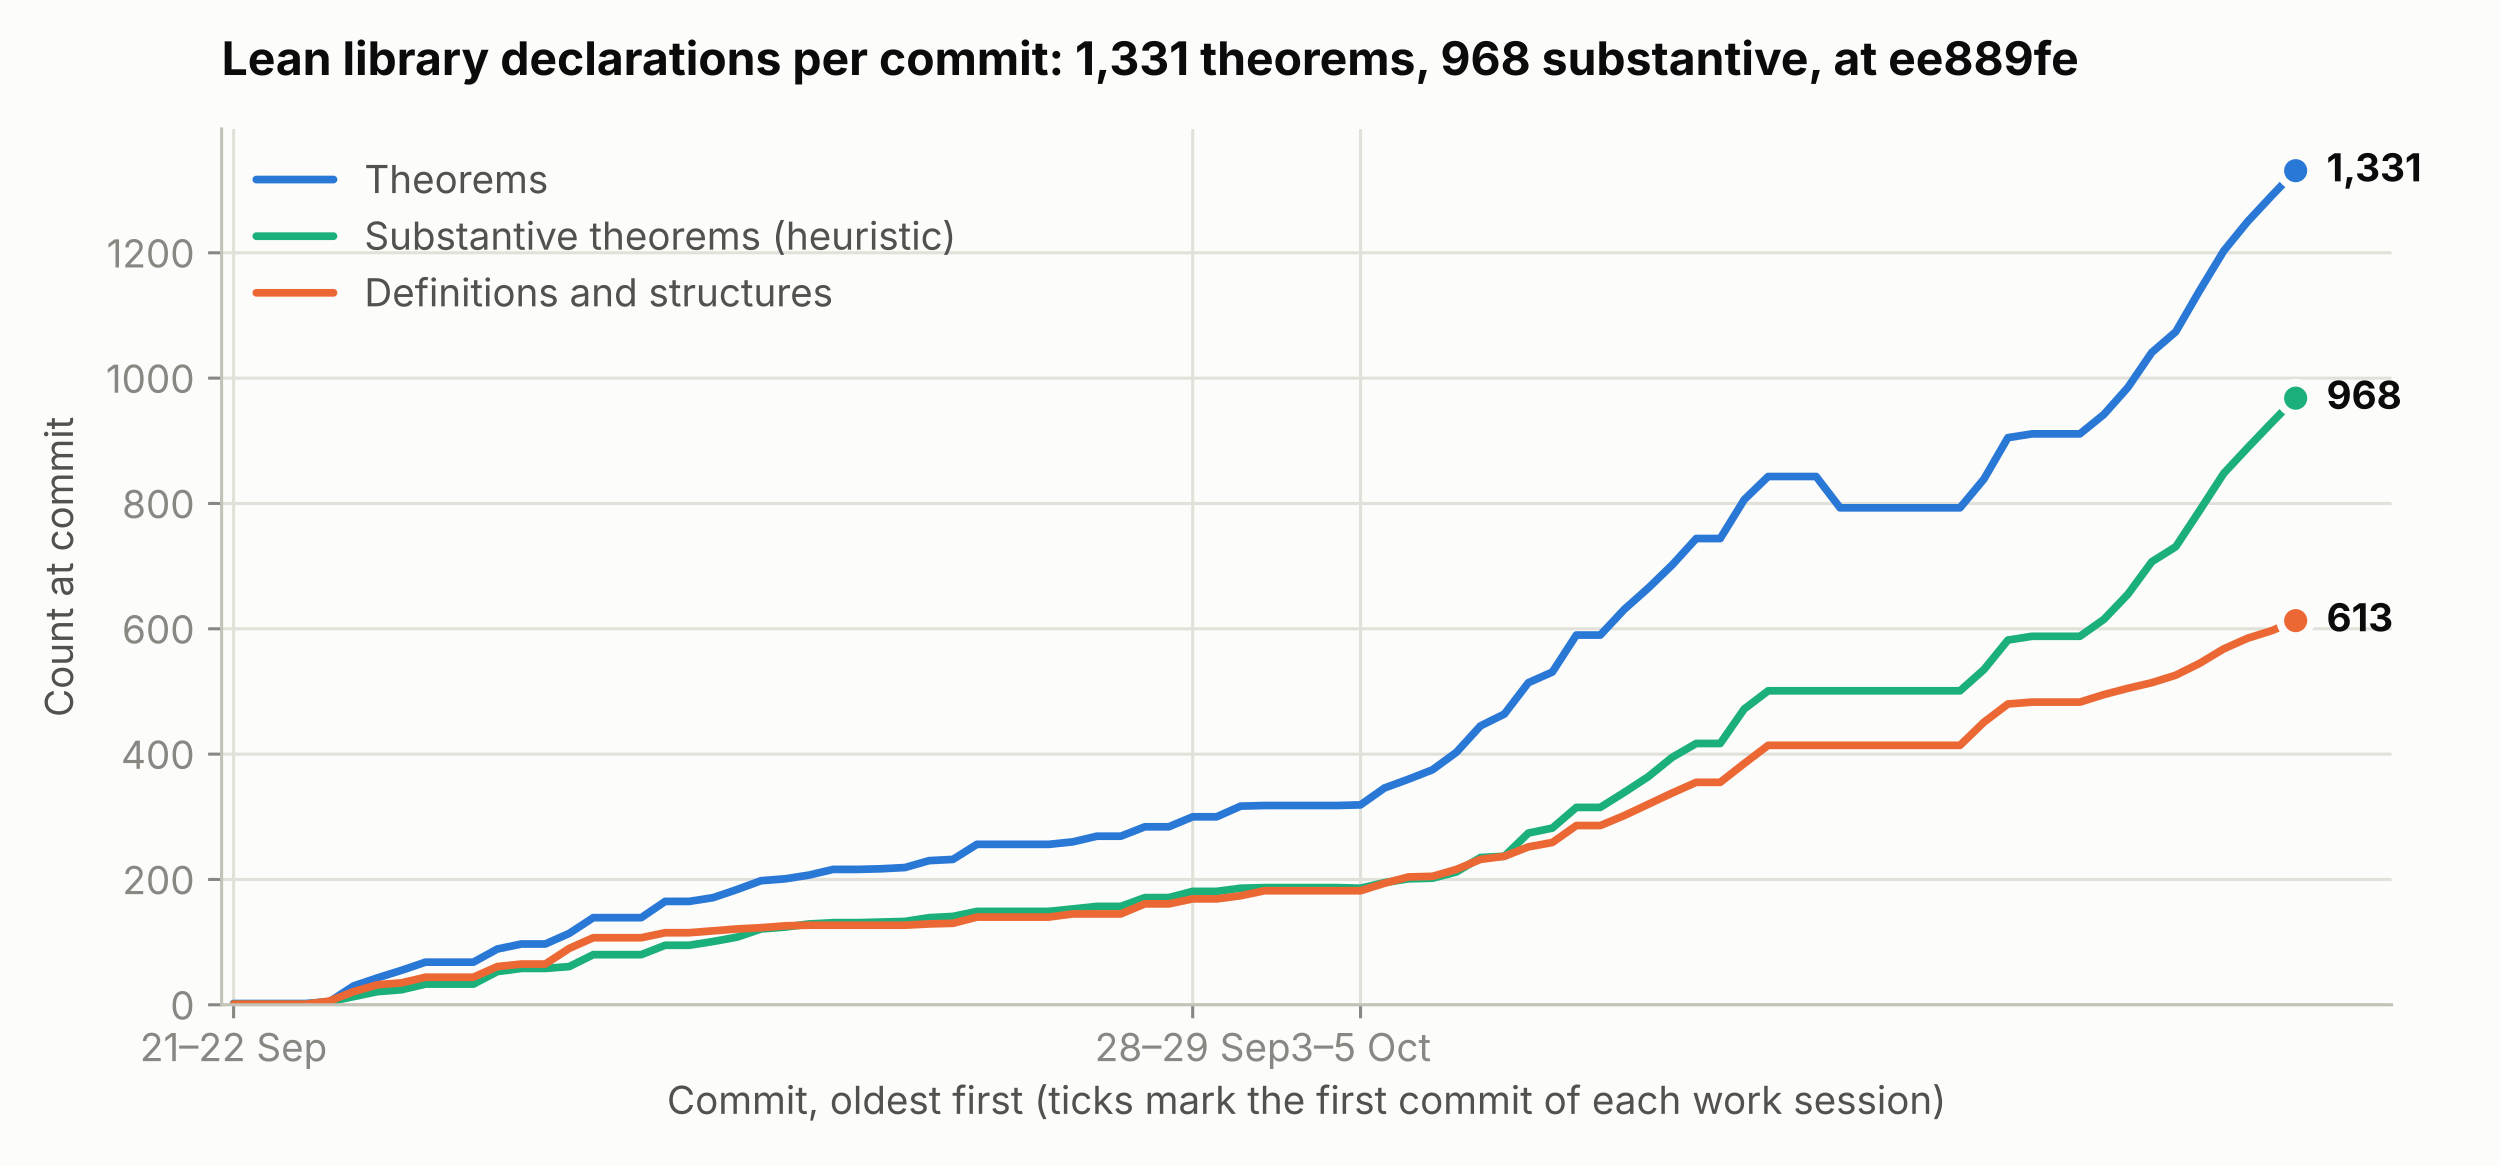
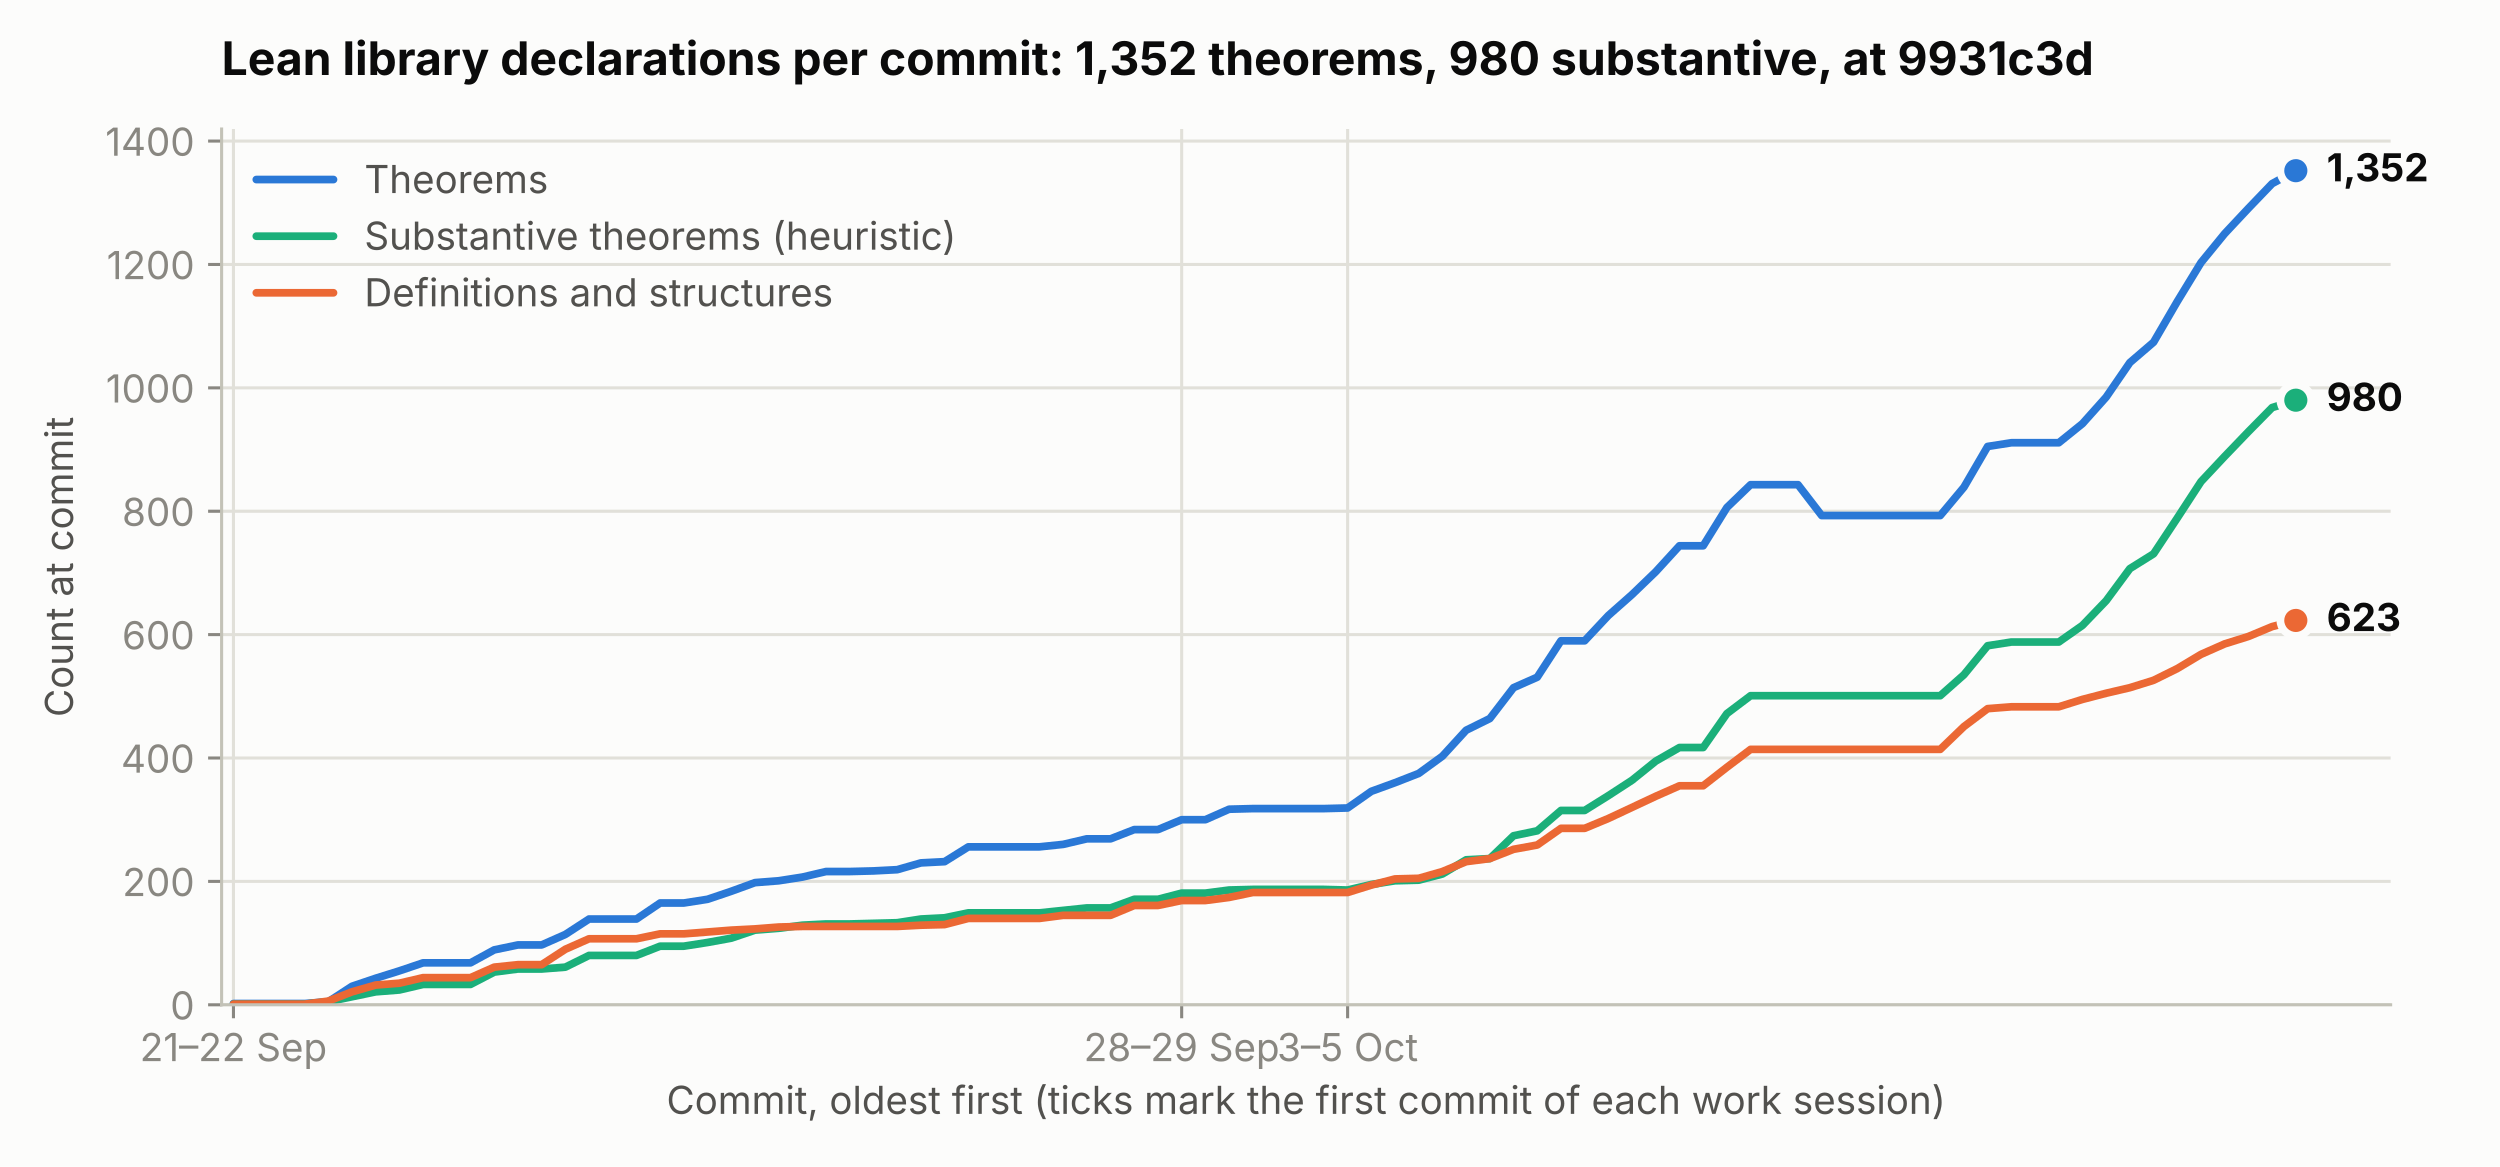
<svg xmlns="http://www.w3.org/2000/svg" xmlns:xlink="http://www.w3.org/1999/xlink" width="648pt" height="302.4pt" viewBox="0 0 648 302.4" version="1.1">
  <defs>
    <style type="text/css">*{stroke-linejoin: round; stroke-linecap: butt}</style>
  </defs>
  <g id="figure_1">
    <g id="patch_1">
      <path d="M 0 302.4 L 648 302.4 L 648 0 L 0 0 z " style="fill: #fcfcfb" />
    </g>
    <g id="axes_1">
      <g id="patch_2">
-         <path d="M 57.44 260.44 L 619.897 260.44 L 619.897 33.44 L 57.44 33.44 z " style="fill: #fcfcfb" />
+         <path d="M 57.44 260.44 L 619.654 260.44 L 619.654 33.44 L 57.44 33.44 z " style="fill: #fcfcfb" />
      </g>
      <g id="matplotlib.axis_1">
        <g id="xtick_1">
          <g id="line2d_1">
-             <path d="M 60.547 260.44 L 60.547 33.44 " clip-path="url(#p16db79e309)" style="fill: none; stroke: #e1e0d9; stroke-width: 0.8; stroke-linecap: square" />
+             <path d="M 60.512 260.44 L 60.512 33.44 " clip-path="url(#p2496b7da40)" style="fill: none; stroke: #e1e0d9; stroke-width: 0.8; stroke-linecap: square" />
          </g>
          <g id="line2d_2">
            <defs>
              <path id="m02e6627c96" d="M 0 0 L 0 3.5 " style="stroke: #898781; stroke-width: 0.8" />
            </defs>
            <g>
-               <use xlink:href="#m02e6627c96" x="60.547" y="260.44" style="fill: #898781; stroke: #898781; stroke-width: 0.8" />
+               <use xlink:href="#m02e6627c96" x="60.512" y="260.44" style="fill: #898781; stroke: #898781; stroke-width: 0.8" />
            </g>
          </g>
          <g id="text_1">
-             <text style="font-size: 10px; font-family: 'Inter', 'Helvetica Neue', 'Arial', 'DejaVu Sans', sans-serif; text-anchor: middle; fill: #898781" x="60.547" y="275.038" transform="rotate(-0 60.54749 275.0384)">21–22 Sep</text>
+             <text style="font-size: 10px; font-family: 'Inter', 'Helvetica Neue', 'Arial', 'DejaVu Sans', sans-serif; text-anchor: middle; fill: #898781" x="60.512" y="275.038" transform="rotate(-0 60.51221 275.0384)">21–22 Sep</text>
          </g>
        </g>
        <g id="xtick_2">
          <g id="line2d_3">
-             <path d="M 309.147 260.44 L 309.147 33.44 " clip-path="url(#p16db79e309)" style="fill: none; stroke: #e1e0d9; stroke-width: 0.8; stroke-linecap: square" />
+             <path d="M 306.289 260.44 L 306.289 33.44 " clip-path="url(#p2496b7da40)" style="fill: none; stroke: #e1e0d9; stroke-width: 0.8; stroke-linecap: square" />
          </g>
          <g id="line2d_4">
            <g>
-               <use xlink:href="#m02e6627c96" x="309.147" y="260.44" style="fill: #898781; stroke: #898781; stroke-width: 0.8" />
+               <use xlink:href="#m02e6627c96" x="306.289" y="260.44" style="fill: #898781; stroke: #898781; stroke-width: 0.8" />
            </g>
          </g>
          <g id="text_2">
-             <text style="font-size: 10px; font-family: 'Inter', 'Helvetica Neue', 'Arial', 'DejaVu Sans', sans-serif; text-anchor: middle; fill: #898781" x="309.147" y="275.038" transform="rotate(-0 309.1471 275.0384)">28–29 Sep</text>
+             <text style="font-size: 10px; font-family: 'Inter', 'Helvetica Neue', 'Arial', 'DejaVu Sans', sans-serif; text-anchor: middle; fill: #898781" x="306.289" y="275.038" transform="rotate(-0 306.2889 275.0384)">28–29 Sep</text>
          </g>
        </g>
        <g id="xtick_3">
          <g id="line2d_5">
-             <path d="M 352.652 260.44 L 352.652 33.44 " clip-path="url(#p16db79e309)" style="fill: none; stroke: #e1e0d9; stroke-width: 0.8; stroke-linecap: square" />
+             <path d="M 349.3 260.44 L 349.3 33.44 " clip-path="url(#p2496b7da40)" style="fill: none; stroke: #e1e0d9; stroke-width: 0.8; stroke-linecap: square" />
          </g>
          <g id="line2d_6">
            <g>
-               <use xlink:href="#m02e6627c96" x="352.652" y="260.44" style="fill: #898781; stroke: #898781; stroke-width: 0.8" />
+               <use xlink:href="#m02e6627c96" x="349.3" y="260.44" style="fill: #898781; stroke: #898781; stroke-width: 0.8" />
            </g>
          </g>
          <g id="text_3">
-             <text style="font-size: 10px; font-family: 'Inter', 'Helvetica Neue', 'Arial', 'DejaVu Sans', sans-serif; text-anchor: middle; fill: #898781" x="352.652" y="275.038" transform="rotate(-0 352.6521 275.0384)">3–5 Oct</text>
+             <text style="font-size: 10px; font-family: 'Inter', 'Helvetica Neue', 'Arial', 'DejaVu Sans', sans-serif; text-anchor: middle; fill: #898781" x="349.3" y="275.038" transform="rotate(-0 349.2998 275.0384)">3–5 Oct</text>
          </g>
        </g>
        <g id="text_4">
-           <text style="font-size: 10px; font-family: 'Inter', 'Helvetica Neue', 'Arial', 'DejaVu Sans', sans-serif; text-anchor: middle; fill: #52514e" x="338.668" y="288.717" transform="rotate(-0 338.6683 288.7166)">Commit, oldest first (ticks mark the first commit of each work session)</text>
+           <text style="font-size: 10px; font-family: 'Inter', 'Helvetica Neue', 'Arial', 'DejaVu Sans', sans-serif; text-anchor: middle; fill: #52514e" x="338.547" y="288.717" transform="rotate(-0 338.547 288.7166)">Commit, oldest first (ticks mark the first commit of each work session)</text>
        </g>
      </g>
      <g id="matplotlib.axis_2">
        <g id="ytick_1">
          <g id="line2d_7">
-             <path d="M 57.44 260.44 L 619.897 260.44 " clip-path="url(#p16db79e309)" style="fill: none; stroke: #e1e0d9; stroke-width: 0.8; stroke-linecap: square" />
+             <path d="M 57.44 260.44 L 619.654 260.44 " clip-path="url(#p2496b7da40)" style="fill: none; stroke: #e1e0d9; stroke-width: 0.8; stroke-linecap: square" />
          </g>
          <g id="line2d_8">
            <defs>
              <path id="mba09e6026b" d="M 0 0 L -3.5 0 " style="stroke: #898781; stroke-width: 0.8" />
            </defs>
            <g>
              <use xlink:href="#mba09e6026b" x="57.44" y="260.44" style="fill: #898781; stroke: #898781; stroke-width: 0.8" />
            </g>
          </g>
          <g id="text_5">
            <text style="font-size: 10px; font-family: 'Inter', 'Helvetica Neue', 'Arial', 'DejaVu Sans', sans-serif; text-anchor: end; fill: #898781" x="50.44" y="264.239" transform="rotate(-0 50.44 264.2392)">0</text>
          </g>
        </g>
        <g id="ytick_2">
          <g id="line2d_9">
-             <path d="M 57.44 227.953 L 619.897 227.953 " clip-path="url(#p16db79e309)" style="fill: none; stroke: #e1e0d9; stroke-width: 0.8; stroke-linecap: square" />
+             <path d="M 57.44 228.458 L 619.654 228.458 " clip-path="url(#p2496b7da40)" style="fill: none; stroke: #e1e0d9; stroke-width: 0.8; stroke-linecap: square" />
          </g>
          <g id="line2d_10">
            <g>
-               <use xlink:href="#mba09e6026b" x="57.44" y="227.953" style="fill: #898781; stroke: #898781; stroke-width: 0.8" />
+               <use xlink:href="#mba09e6026b" x="57.44" y="228.458" style="fill: #898781; stroke: #898781; stroke-width: 0.8" />
            </g>
          </g>
          <g id="text_6">
-             <text style="font-size: 10px; font-family: 'Inter', 'Helvetica Neue', 'Arial', 'DejaVu Sans', sans-serif; text-anchor: end; fill: #898781" x="50.44" y="231.753" transform="rotate(-0 50.44 231.7526)">200</text>
+             <text style="font-size: 10px; font-family: 'Inter', 'Helvetica Neue', 'Arial', 'DejaVu Sans', sans-serif; text-anchor: end; fill: #898781" x="50.44" y="232.257" transform="rotate(-0 50.44 232.2573)">200</text>
          </g>
        </g>
        <g id="ytick_3">
          <g id="line2d_11">
-             <path d="M 57.44 195.467 L 619.897 195.467 " clip-path="url(#p16db79e309)" style="fill: none; stroke: #e1e0d9; stroke-width: 0.8; stroke-linecap: square" />
+             <path d="M 57.44 196.476 L 619.654 196.476 " clip-path="url(#p2496b7da40)" style="fill: none; stroke: #e1e0d9; stroke-width: 0.8; stroke-linecap: square" />
          </g>
          <g id="line2d_12">
            <g>
-               <use xlink:href="#mba09e6026b" x="57.44" y="195.467" style="fill: #898781; stroke: #898781; stroke-width: 0.8" />
+               <use xlink:href="#mba09e6026b" x="57.44" y="196.476" style="fill: #898781; stroke: #898781; stroke-width: 0.8" />
            </g>
          </g>
          <g id="text_7">
-             <text style="font-size: 10px; font-family: 'Inter', 'Helvetica Neue', 'Arial', 'DejaVu Sans', sans-serif; text-anchor: end; fill: #898781" x="50.44" y="199.266" transform="rotate(-0 50.44 199.2661)">400</text>
+             <text style="font-size: 10px; font-family: 'Inter', 'Helvetica Neue', 'Arial', 'DejaVu Sans', sans-serif; text-anchor: end; fill: #898781" x="50.44" y="200.275" transform="rotate(-0 50.44 200.2753)">400</text>
          </g>
        </g>
        <g id="ytick_4">
          <g id="line2d_13">
-             <path d="M 57.44 162.98 L 619.897 162.98 " clip-path="url(#p16db79e309)" style="fill: none; stroke: #e1e0d9; stroke-width: 0.8; stroke-linecap: square" />
+             <path d="M 57.44 164.494 L 619.654 164.494 " clip-path="url(#p2496b7da40)" style="fill: none; stroke: #e1e0d9; stroke-width: 0.8; stroke-linecap: square" />
          </g>
          <g id="line2d_14">
            <g>
-               <use xlink:href="#mba09e6026b" x="57.44" y="162.98" style="fill: #898781; stroke: #898781; stroke-width: 0.8" />
+               <use xlink:href="#mba09e6026b" x="57.44" y="164.494" style="fill: #898781; stroke: #898781; stroke-width: 0.8" />
            </g>
          </g>
          <g id="text_8">
-             <text style="font-size: 10px; font-family: 'Inter', 'Helvetica Neue', 'Arial', 'DejaVu Sans', sans-serif; text-anchor: end; fill: #898781" x="50.44" y="166.779" transform="rotate(-0 50.44 166.7795)">600</text>
+             <text style="font-size: 10px; font-family: 'Inter', 'Helvetica Neue', 'Arial', 'DejaVu Sans', sans-serif; text-anchor: end; fill: #898781" x="50.44" y="168.293" transform="rotate(-0 50.44 168.2933)">600</text>
          </g>
        </g>
        <g id="ytick_5">
          <g id="line2d_15">
-             <path d="M 57.44 130.494 L 619.897 130.494 " clip-path="url(#p16db79e309)" style="fill: none; stroke: #e1e0d9; stroke-width: 0.8; stroke-linecap: square" />
+             <path d="M 57.44 132.512 L 619.654 132.512 " clip-path="url(#p2496b7da40)" style="fill: none; stroke: #e1e0d9; stroke-width: 0.8; stroke-linecap: square" />
          </g>
          <g id="line2d_16">
            <g>
-               <use xlink:href="#mba09e6026b" x="57.44" y="130.494" style="fill: #898781; stroke: #898781; stroke-width: 0.8" />
+               <use xlink:href="#mba09e6026b" x="57.44" y="132.512" style="fill: #898781; stroke: #898781; stroke-width: 0.8" />
            </g>
          </g>
          <g id="text_9">
-             <text style="font-size: 10px; font-family: 'Inter', 'Helvetica Neue', 'Arial', 'DejaVu Sans', sans-serif; text-anchor: end; fill: #898781" x="50.44" y="134.293" transform="rotate(-0 50.44 134.2929)">800</text>
+             <text style="font-size: 10px; font-family: 'Inter', 'Helvetica Neue', 'Arial', 'DejaVu Sans', sans-serif; text-anchor: end; fill: #898781" x="50.44" y="136.311" transform="rotate(-0 50.44 136.3114)">800</text>
          </g>
        </g>
        <g id="ytick_6">
          <g id="line2d_17">
-             <path d="M 57.44 98.007 L 619.897 98.007 " clip-path="url(#p16db79e309)" style="fill: none; stroke: #e1e0d9; stroke-width: 0.8; stroke-linecap: square" />
+             <path d="M 57.44 100.53 L 619.654 100.53 " clip-path="url(#p2496b7da40)" style="fill: none; stroke: #e1e0d9; stroke-width: 0.8; stroke-linecap: square" />
          </g>
          <g id="line2d_18">
            <g>
-               <use xlink:href="#mba09e6026b" x="57.44" y="98.007" style="fill: #898781; stroke: #898781; stroke-width: 0.8" />
+               <use xlink:href="#mba09e6026b" x="57.44" y="100.53" style="fill: #898781; stroke: #898781; stroke-width: 0.8" />
            </g>
          </g>
          <g id="text_10">
-             <text style="font-size: 10px; font-family: 'Inter', 'Helvetica Neue', 'Arial', 'DejaVu Sans', sans-serif; text-anchor: end; fill: #898781" x="50.44" y="101.806" transform="rotate(-0 50.44 101.8063)">1000</text>
+             <text style="font-size: 10px; font-family: 'Inter', 'Helvetica Neue', 'Arial', 'DejaVu Sans', sans-serif; text-anchor: end; fill: #898781" x="50.44" y="104.329" transform="rotate(-0 50.44 104.3294)">1000</text>
          </g>
        </g>
        <g id="ytick_7">
          <g id="line2d_19">
-             <path d="M 57.44 65.521 L 619.897 65.521 " clip-path="url(#p16db79e309)" style="fill: none; stroke: #e1e0d9; stroke-width: 0.8; stroke-linecap: square" />
+             <path d="M 57.44 68.548 L 619.654 68.548 " clip-path="url(#p2496b7da40)" style="fill: none; stroke: #e1e0d9; stroke-width: 0.8; stroke-linecap: square" />
          </g>
          <g id="line2d_20">
            <g>
-               <use xlink:href="#mba09e6026b" x="57.44" y="65.521" style="fill: #898781; stroke: #898781; stroke-width: 0.8" />
+               <use xlink:href="#mba09e6026b" x="57.44" y="68.548" style="fill: #898781; stroke: #898781; stroke-width: 0.8" />
            </g>
          </g>
          <g id="text_11">
-             <text style="font-size: 10px; font-family: 'Inter', 'Helvetica Neue', 'Arial', 'DejaVu Sans', sans-serif; text-anchor: end; fill: #898781" x="50.44" y="69.32" transform="rotate(-0 50.44 69.31972)">1200</text>
-           </g>
-         </g>
-         <g id="text_12">
+             <text style="font-size: 10px; font-family: 'Inter', 'Helvetica Neue', 'Arial', 'DejaVu Sans', sans-serif; text-anchor: end; fill: #898781" x="50.44" y="72.347" transform="rotate(-0 50.44 72.34742)">1200</text>
+           </g>
+         </g>
+         <g id="ytick_8">
+           <g id="line2d_21">
+             <path d="M 57.44 36.566 L 619.654 36.566 " clip-path="url(#p2496b7da40)" style="fill: none; stroke: #e1e0d9; stroke-width: 0.8; stroke-linecap: square" />
+           </g>
+           <g id="line2d_22">
+             <g>
+               <use xlink:href="#mba09e6026b" x="57.44" y="36.566" style="fill: #898781; stroke: #898781; stroke-width: 0.8" />
+             </g>
+           </g>
+           <g id="text_12">
+             <text style="font-size: 10px; font-family: 'Inter', 'Helvetica Neue', 'Arial', 'DejaVu Sans', sans-serif; text-anchor: end; fill: #898781" x="50.44" y="40.365" transform="rotate(-0 50.44 40.36546)">1400</text>
+           </g>
+         </g>
+         <g id="text_13">
          <text style="font-size: 10px; font-family: 'Inter', 'Helvetica Neue', 'Arial', 'DejaVu Sans', sans-serif; text-anchor: middle; fill: #52514e" x="18.91" y="146.94" transform="rotate(-90 18.91031 146.94)">Count at commit</text>
        </g>
      </g>
-       <g id="line2d_21">
-         <path d="M 60.547 260.115 L 66.762 260.115 L 72.977 260.115 L 79.192 260.115 L 85.407 259.628 L 91.622 255.567 L 97.837 253.455 L 104.052 251.506 L 110.267 249.395 L 116.482 249.395 L 122.697 249.395 L 128.912 245.983 L 135.127 244.684 L 141.342 244.684 L 147.557 241.923 L 153.772 237.862 L 159.987 237.862 L 166.202 237.862 L 172.417 233.639 L 178.632 233.639 L 184.847 232.664 L 191.062 230.552 L 197.277 228.278 L 203.492 227.791 L 209.707 226.816 L 215.922 225.354 L 222.137 225.354 L 228.352 225.192 L 234.567 224.867 L 240.782 223.08 L 246.997 222.756 L 253.212 218.857 L 259.427 218.857 L 265.642 218.857 L 271.857 218.857 L 278.072 218.207 L 284.287 216.746 L 290.502 216.746 L 296.717 214.309 L 302.932 214.309 L 309.147 211.71 L 315.362 211.71 L 321.577 208.949 L 327.792 208.786 L 334.007 208.786 L 340.222 208.786 L 346.437 208.786 L 352.652 208.624 L 358.867 204.238 L 365.082 201.964 L 371.297 199.528 L 377.512 194.98 L 383.727 188.157 L 389.942 185.071 L 396.157 176.949 L 402.372 174.188 L 408.587 164.605 L 414.802 164.605 L 421.017 157.945 L 427.232 152.422 L 433.447 146.412 L 439.662 139.59 L 445.877 139.59 L 452.092 129.519 L 458.307 123.509 L 464.522 123.509 L 470.737 123.509 L 476.952 131.631 L 483.167 131.631 L 489.382 131.631 L 495.597 131.631 L 501.812 131.631 L 508.027 131.631 L 514.242 124.159 L 520.457 113.438 L 526.672 112.464 L 532.887 112.464 L 539.102 112.464 L 545.317 107.428 L 551.532 100.444 L 557.747 91.347 L 563.962 85.987 L 570.177 75.266 L 576.392 65.033 L 582.607 57.399 L 588.822 50.739 L 595.037 44.242 " clip-path="url(#p16db79e309)" style="fill: none; stroke: #2a78d6; stroke-width: 2; stroke-linecap: round" />
-       </g>
-       <g id="line2d_22">
+       <g id="line2d_23">
+         <path d="M 60.512 260.12 L 66.657 260.12 L 72.801 260.12 L 78.945 260.12 L 85.09 259.64 L 91.234 255.643 L 97.379 253.564 L 103.523 251.645 L 109.668 249.566 L 115.812 249.566 L 121.956 249.566 L 128.101 246.208 L 134.245 244.929 L 140.39 244.929 L 146.534 242.21 L 152.678 238.213 L 158.823 238.213 L 164.967 238.213 L 171.112 234.055 L 177.256 234.055 L 183.401 233.095 L 189.545 231.017 L 195.689 228.778 L 201.834 228.298 L 207.978 227.339 L 214.123 225.899 L 220.267 225.899 L 226.411 225.74 L 232.556 225.42 L 238.7 223.661 L 244.845 223.341 L 250.989 219.503 L 257.134 219.503 L 263.278 219.503 L 269.422 219.503 L 275.567 218.863 L 281.711 217.424 L 287.856 217.424 L 294 215.026 L 300.144 215.026 L 306.289 212.467 L 312.433 212.467 L 318.578 209.749 L 324.722 209.589 L 330.867 209.589 L 337.011 209.589 L 343.155 209.589 L 349.3 209.429 L 355.444 205.111 L 361.589 202.872 L 367.733 200.474 L 373.877 195.996 L 380.022 189.28 L 386.166 186.242 L 392.311 178.246 L 398.455 175.528 L 404.6 166.093 L 410.744 166.093 L 416.888 159.537 L 423.033 154.1 L 429.177 148.183 L 435.322 141.467 L 441.466 141.467 L 447.61 131.553 L 453.755 125.636 L 459.899 125.636 L 466.044 125.636 L 472.188 133.632 L 478.333 133.632 L 484.477 133.632 L 490.621 133.632 L 496.766 133.632 L 502.91 133.632 L 509.055 126.276 L 515.199 115.722 L 521.343 114.762 L 527.488 114.762 L 533.632 114.762 L 539.777 109.805 L 545.921 102.929 L 552.066 93.974 L 558.21 88.697 L 564.354 78.143 L 570.499 68.068 L 576.643 60.553 L 582.788 53.996 L 588.932 47.6 L 595.076 44.242 " clip-path="url(#p2496b7da40)" style="fill: none; stroke: #2a78d6; stroke-width: 2; stroke-linecap: round" />
+       </g>
+       <g id="line2d_24">
        <defs>
          <path id="m0a6db412ab" d="M 0 4 C 1.061 4 2.078 3.579 2.828 2.828 C 3.579 2.078 4 1.061 4 0 C 4 -1.061 3.579 -2.078 2.828 -2.828 C 2.078 -3.579 1.061 -4 0 -4 C -1.061 -4 -2.078 -3.579 -2.828 -2.828 C -3.579 -2.078 -4 -1.061 -4 0 C -4 1.061 -3.579 2.078 -2.828 2.828 C -2.078 3.579 -1.061 4 0 4 z " style="stroke: #fcfcfb; stroke-width: 2" />
        </defs>
-         <g clip-path="url(#p16db79e309)">
-           <use xlink:href="#m0a6db412ab" x="595.037" y="44.242" style="fill: #2a78d6; stroke: #fcfcfb; stroke-width: 2" />
-         </g>
-       </g>
-       <g id="line2d_23">
-         <path d="M 60.547 260.278 L 66.762 260.278 L 72.977 260.278 L 79.192 260.278 L 85.407 259.628 L 91.622 258.328 L 97.837 257.029 L 104.052 256.542 L 110.267 255.08 L 116.482 255.08 L 122.697 255.08 L 128.912 251.831 L 135.127 251.019 L 141.342 251.019 L 147.557 250.532 L 153.772 247.445 L 159.987 247.445 L 166.202 247.445 L 172.417 245.009 L 178.632 245.009 L 184.847 244.034 L 191.062 242.897 L 197.277 240.786 L 203.492 240.298 L 209.707 239.486 L 215.922 239.161 L 222.137 239.161 L 228.352 238.999 L 234.567 238.836 L 240.782 237.862 L 246.997 237.537 L 253.212 236.237 L 259.427 236.237 L 265.642 236.237 L 271.857 236.237 L 278.072 235.588 L 284.287 234.938 L 290.502 234.938 L 296.717 232.664 L 302.932 232.664 L 309.147 231.04 L 315.362 231.04 L 321.577 230.227 L 327.792 230.065 L 334.007 230.065 L 340.222 230.065 L 346.437 230.065 L 352.652 230.227 L 358.867 228.766 L 365.082 227.791 L 371.297 227.629 L 377.512 226.004 L 383.727 222.268 L 389.942 221.943 L 396.157 215.933 L 402.372 214.634 L 408.587 209.274 L 414.802 209.274 L 421.017 205.375 L 427.232 201.314 L 433.447 196.279 L 439.662 192.705 L 445.877 192.705 L 452.092 183.772 L 458.307 179.061 L 464.522 179.061 L 470.737 179.061 L 476.952 179.061 L 483.167 179.061 L 489.382 179.061 L 495.597 179.061 L 501.812 179.061 L 508.027 179.061 L 514.242 173.538 L 520.457 165.904 L 526.672 164.929 L 532.887 164.929 L 539.102 164.929 L 545.317 160.544 L 551.532 154.046 L 557.747 145.6 L 563.962 141.702 L 570.177 132.28 L 576.392 122.697 L 582.607 116.037 L 588.822 109.54 L 595.037 103.205 " clip-path="url(#p16db79e309)" style="fill: none; stroke: #1baf7a; stroke-width: 2; stroke-linecap: round" />
-       </g>
-       <g id="line2d_24">
+         <g clip-path="url(#p2496b7da40)">
+           <use xlink:href="#m0a6db412ab" x="595.076" y="44.242" style="fill: #2a78d6; stroke: #fcfcfb; stroke-width: 2" />
+         </g>
+       </g>
+       <g id="line2d_25">
+         <path d="M 60.512 260.28 L 66.657 260.28 L 72.801 260.28 L 78.945 260.28 L 85.09 259.64 L 91.234 258.361 L 97.379 257.082 L 103.523 256.602 L 109.668 255.163 L 115.812 255.163 L 121.956 255.163 L 128.101 251.965 L 134.245 251.165 L 140.39 251.165 L 146.534 250.685 L 152.678 247.647 L 158.823 247.647 L 164.967 247.647 L 171.112 245.249 L 177.256 245.249 L 183.401 244.289 L 189.545 243.17 L 195.689 241.091 L 201.834 240.611 L 207.978 239.812 L 214.123 239.492 L 220.267 239.492 L 226.411 239.332 L 232.556 239.172 L 238.7 238.213 L 244.845 237.893 L 250.989 236.613 L 257.134 236.613 L 263.278 236.613 L 269.422 236.613 L 275.567 235.974 L 281.711 235.334 L 287.856 235.334 L 294 233.095 L 300.144 233.095 L 306.289 231.496 L 312.433 231.496 L 318.578 230.697 L 324.722 230.537 L 330.867 230.537 L 337.011 230.537 L 343.155 230.537 L 349.3 230.697 L 355.444 229.258 L 361.589 228.298 L 367.733 228.138 L 373.877 226.539 L 380.022 222.861 L 386.166 222.541 L 392.311 216.625 L 398.455 215.345 L 404.6 210.068 L 410.744 210.068 L 416.888 206.231 L 423.033 202.233 L 429.177 197.276 L 435.322 193.758 L 441.466 193.758 L 447.61 184.963 L 453.755 180.325 L 459.899 180.325 L 466.044 180.325 L 472.188 180.325 L 478.333 180.325 L 484.477 180.325 L 490.621 180.325 L 496.766 180.325 L 502.91 180.325 L 509.055 174.888 L 515.199 167.372 L 521.343 166.413 L 527.488 166.413 L 533.632 166.413 L 539.777 162.095 L 545.921 155.699 L 552.066 147.384 L 558.21 143.546 L 564.354 134.271 L 570.499 124.836 L 576.643 118.28 L 582.788 111.884 L 588.932 105.647 L 595.076 103.728 " clip-path="url(#p2496b7da40)" style="fill: none; stroke: #1baf7a; stroke-width: 2; stroke-linecap: round" />
+       </g>
+       <g id="line2d_26">
        <defs>
          <path id="m3a7581996c" d="M 0 4 C 1.061 4 2.078 3.579 2.828 2.828 C 3.579 2.078 4 1.061 4 0 C 4 -1.061 3.579 -2.078 2.828 -2.828 C 2.078 -3.579 1.061 -4 0 -4 C -1.061 -4 -2.078 -3.579 -2.828 -2.828 C -3.579 -2.078 -4 -1.061 -4 0 C -4 1.061 -3.579 2.078 -2.828 2.828 C -2.078 3.579 -1.061 4 0 4 z " style="stroke: #fcfcfb; stroke-width: 2" />
        </defs>
-         <g clip-path="url(#p16db79e309)">
-           <use xlink:href="#m3a7581996c" x="595.037" y="103.205" style="fill: #1baf7a; stroke: #fcfcfb; stroke-width: 2" />
-         </g>
-       </g>
-       <g id="line2d_25">
-         <path d="M 60.547 260.278 L 66.762 260.278 L 72.977 260.278 L 79.192 260.278 L 85.407 259.465 L 91.622 257.029 L 97.837 255.242 L 104.052 254.755 L 110.267 253.293 L 116.482 253.293 L 122.697 253.293 L 128.912 250.532 L 135.127 249.882 L 141.342 249.882 L 147.557 245.821 L 153.772 243.06 L 159.987 243.06 L 166.202 243.06 L 172.417 241.76 L 178.632 241.76 L 184.847 241.273 L 191.062 240.786 L 197.277 240.461 L 203.492 239.973 L 209.707 239.811 L 215.922 239.811 L 222.137 239.811 L 228.352 239.811 L 234.567 239.811 L 240.782 239.486 L 246.997 239.324 L 253.212 237.699 L 259.427 237.699 L 265.642 237.699 L 271.857 237.699 L 278.072 236.887 L 284.287 236.887 L 290.502 236.887 L 296.717 234.288 L 302.932 234.288 L 309.147 232.989 L 315.362 232.989 L 321.577 232.177 L 327.792 230.877 L 334.007 230.877 L 340.222 230.877 L 346.437 230.877 L 352.652 230.877 L 358.867 228.928 L 365.082 227.304 L 371.297 227.141 L 377.512 225.354 L 383.727 222.756 L 389.942 221.943 L 396.157 219.507 L 402.372 218.37 L 408.587 213.984 L 414.802 213.984 L 421.017 211.385 L 427.232 208.461 L 433.447 205.538 L 439.662 202.776 L 445.877 202.776 L 452.092 197.903 L 458.307 193.193 L 464.522 193.193 L 470.737 193.193 L 476.952 193.193 L 483.167 193.193 L 489.382 193.193 L 495.597 193.193 L 501.812 193.193 L 508.027 193.193 L 514.242 187.183 L 520.457 182.472 L 526.672 181.985 L 532.887 181.985 L 539.102 181.985 L 545.317 180.036 L 551.532 178.411 L 557.747 176.949 L 563.962 175 L 570.177 171.914 L 576.392 168.178 L 582.607 165.417 L 588.822 163.468 L 595.037 160.869 " clip-path="url(#p16db79e309)" style="fill: none; stroke: #eb6834; stroke-width: 2; stroke-linecap: round" />
-       </g>
-       <g id="line2d_26">
+         <g clip-path="url(#p2496b7da40)">
+           <use xlink:href="#m3a7581996c" x="595.076" y="103.728" style="fill: #1baf7a; stroke: #fcfcfb; stroke-width: 2" />
+         </g>
+       </g>
+       <g id="line2d_27">
+         <path d="M 60.512 260.28 L 66.657 260.28 L 72.801 260.28 L 78.945 260.28 L 85.09 259.481 L 91.234 257.082 L 97.379 255.323 L 103.523 254.843 L 109.668 253.404 L 115.812 253.404 L 121.956 253.404 L 128.101 250.685 L 134.245 250.046 L 140.39 250.046 L 146.534 246.048 L 152.678 243.33 L 158.823 243.33 L 164.967 243.33 L 171.112 242.05 L 177.256 242.05 L 183.401 241.571 L 189.545 241.091 L 195.689 240.771 L 201.834 240.291 L 207.978 240.131 L 214.123 240.131 L 220.267 240.131 L 226.411 240.131 L 232.556 240.131 L 238.7 239.812 L 244.845 239.652 L 250.989 238.053 L 257.134 238.053 L 263.278 238.053 L 269.422 238.053 L 275.567 237.253 L 281.711 237.253 L 287.856 237.253 L 294 234.695 L 300.144 234.695 L 306.289 233.415 L 312.433 233.415 L 318.578 232.616 L 324.722 231.336 L 330.867 231.336 L 337.011 231.336 L 343.155 231.336 L 349.3 231.336 L 355.444 229.417 L 361.589 227.818 L 367.733 227.658 L 373.877 225.899 L 380.022 223.341 L 386.166 222.541 L 392.311 220.143 L 398.455 219.023 L 404.6 214.706 L 410.744 214.706 L 416.888 212.147 L 423.033 209.269 L 429.177 206.39 L 435.322 203.672 L 441.466 203.672 L 447.61 198.875 L 453.755 194.237 L 459.899 194.237 L 466.044 194.237 L 472.188 194.237 L 478.333 194.237 L 484.477 194.237 L 490.621 194.237 L 496.766 194.237 L 502.91 194.237 L 509.055 188.321 L 515.199 183.683 L 521.343 183.204 L 527.488 183.204 L 533.632 183.204 L 539.777 181.285 L 545.921 179.686 L 552.066 178.246 L 558.21 176.327 L 564.354 173.289 L 570.499 169.611 L 576.643 166.893 L 582.788 164.974 L 588.932 162.415 L 595.076 160.816 " clip-path="url(#p2496b7da40)" style="fill: none; stroke: #eb6834; stroke-width: 2; stroke-linecap: round" />
+       </g>
+       <g id="line2d_28">
        <defs>
          <path id="mdf5fe9879e" d="M 0 4 C 1.061 4 2.078 3.579 2.828 2.828 C 3.579 2.078 4 1.061 4 0 C 4 -1.061 3.579 -2.078 2.828 -2.828 C 2.078 -3.579 1.061 -4 0 -4 C -1.061 -4 -2.078 -3.579 -2.828 -2.828 C -3.579 -2.078 -4 -1.061 -4 0 C -4 1.061 -3.579 2.078 -2.828 2.828 C -2.078 3.579 -1.061 4 0 4 z " style="stroke: #fcfcfb; stroke-width: 2" />
        </defs>
-         <g clip-path="url(#p16db79e309)">
-           <use xlink:href="#mdf5fe9879e" x="595.037" y="160.869" style="fill: #eb6834; stroke: #fcfcfb; stroke-width: 2" />
+         <g clip-path="url(#p2496b7da40)">
+           <use xlink:href="#mdf5fe9879e" x="595.076" y="160.816" style="fill: #eb6834; stroke: #fcfcfb; stroke-width: 2" />
        </g>
      </g>
      <g id="patch_3">
        <path d="M 57.44 260.44 L 57.44 33.44 " style="fill: none; stroke: #c3c2b7; stroke-width: 0.8; stroke-linejoin: miter; stroke-linecap: square" />
      </g>
      <g id="patch_4">
-         <path d="M 57.44 260.44 L 619.897 260.44 " style="fill: none; stroke: #c3c2b7; stroke-width: 0.8; stroke-linejoin: miter; stroke-linecap: square" />
-       </g>
-       <g id="text_13">
-         <text style="font-weight: 700; font-size: 10px; font-family: 'Inter', 'Helvetica Neue', 'Arial', 'DejaVu Sans', sans-serif; text-anchor: start; fill: #0b0b0b" x="603.037" y="47.001" transform="rotate(-0 603.0367 47.00116)">1,331</text>
+         <path d="M 57.44 260.44 L 619.654 260.44 " style="fill: none; stroke: #c3c2b7; stroke-width: 0.8; stroke-linejoin: miter; stroke-linecap: square" />
      </g>
      <g id="text_14">
-         <text style="font-weight: 700; font-size: 10px; font-family: 'Inter', 'Helvetica Neue', 'Arial', 'DejaVu Sans', sans-serif; text-anchor: start; fill: #0b0b0b" x="603.037" y="105.964" transform="rotate(-0 603.0367 105.9643)">968</text>
+         <text style="font-weight: 700; font-size: 10px; font-family: 'Inter', 'Helvetica Neue', 'Arial', 'DejaVu Sans', sans-serif; text-anchor: start; fill: #0b0b0b" x="603.076" y="47.001" transform="rotate(-0 603.0764 47.00128)">1,352</text>
      </g>
      <g id="text_15">
-         <text style="font-weight: 700; font-size: 10px; font-family: 'Inter', 'Helvetica Neue', 'Arial', 'DejaVu Sans', sans-serif; text-anchor: start; fill: #0b0b0b" x="603.037" y="163.628" transform="rotate(-0 603.0367 163.628)">613</text>
+         <text style="font-weight: 700; font-size: 10px; font-family: 'Inter', 'Helvetica Neue', 'Arial', 'DejaVu Sans', sans-serif; text-anchor: start; fill: #0b0b0b" x="603.076" y="106.488" transform="rotate(-0 603.0764 106.4877)">980</text>
      </g>
      <g id="text_16">
-         <text style="font-weight: 700; font-size: 12px; font-family: 'Inter', 'Helvetica Neue', 'Arial', 'DejaVu Sans', sans-serif; text-anchor: start; fill: #0b0b0b" x="57.44" y="19.44" transform="rotate(-0 57.44 19.44)">Lean library declarations per commit: 1,331 theorems, 968 substantive, at ee889fe</text>
+         <text style="font-weight: 700; font-size: 10px; font-family: 'Inter', 'Helvetica Neue', 'Arial', 'DejaVu Sans', sans-serif; text-anchor: start; fill: #0b0b0b" x="603.076" y="163.576" transform="rotate(-0 603.0764 163.5756)">623</text>
+       </g>
+       <g id="text_17">
+         <text style="font-weight: 700; font-size: 12px; font-family: 'Inter', 'Helvetica Neue', 'Arial', 'DejaVu Sans', sans-serif; text-anchor: start; fill: #0b0b0b" x="57.44" y="19.44" transform="rotate(-0 57.44 19.44)">Lean library declarations per commit: 1,352 theorems, 980 substantive, at 9931c3d</text>
      </g>
      <g id="legend_1">
-         <g id="line2d_27">
+         <g id="line2d_29">
          <path d="M 66.44 46.538 L 76.44 46.538 L 86.44 46.538 " style="fill: none; stroke: #2a78d6; stroke-width: 2; stroke-linecap: round" />
        </g>
-         <g id="text_17">
+         <g id="text_18">
          <text style="font-size: 10px; font-family: 'Inter', 'Helvetica Neue', 'Arial', 'DejaVu Sans', sans-serif; text-anchor: start; fill: #52514e" x="94.44" y="50.038" transform="rotate(-0 94.44 50.03844)">Theorems</text>
        </g>
-         <g id="line2d_28">
+         <g id="line2d_30">
          <path d="M 66.44 61.217 L 76.44 61.217 L 86.44 61.217 " style="fill: none; stroke: #1baf7a; stroke-width: 2; stroke-linecap: round" />
        </g>
-         <g id="text_18">
+         <g id="text_19">
          <text style="font-size: 10px; font-family: 'Inter', 'Helvetica Neue', 'Arial', 'DejaVu Sans', sans-serif; text-anchor: start; fill: #52514e" x="94.44" y="64.717" transform="rotate(-0 94.44 64.71656)">Substantive theorems (heuristic)</text>
        </g>
-         <g id="line2d_29">
+         <g id="line2d_31">
          <path d="M 66.44 75.895 L 76.44 75.895 L 86.44 75.895 " style="fill: none; stroke: #eb6834; stroke-width: 2; stroke-linecap: round" />
        </g>
-         <g id="text_19">
+         <g id="text_20">
          <text style="font-size: 10px; font-family: 'Inter', 'Helvetica Neue', 'Arial', 'DejaVu Sans', sans-serif; text-anchor: start; fill: #52514e" x="94.44" y="79.395" transform="rotate(-0 94.44 79.39469)">Definitions and structures</text>
        </g>
      </g>
    </g>
  </g>
  <defs>
-     <clipPath id="p16db79e309">
-       <rect x="57.44" y="33.44" width="562.457" height="227" />
+     <clipPath id="p2496b7da40">
+       <rect x="57.44" y="33.44" width="562.214" height="227" />
    </clipPath>
  </defs>
</svg>
